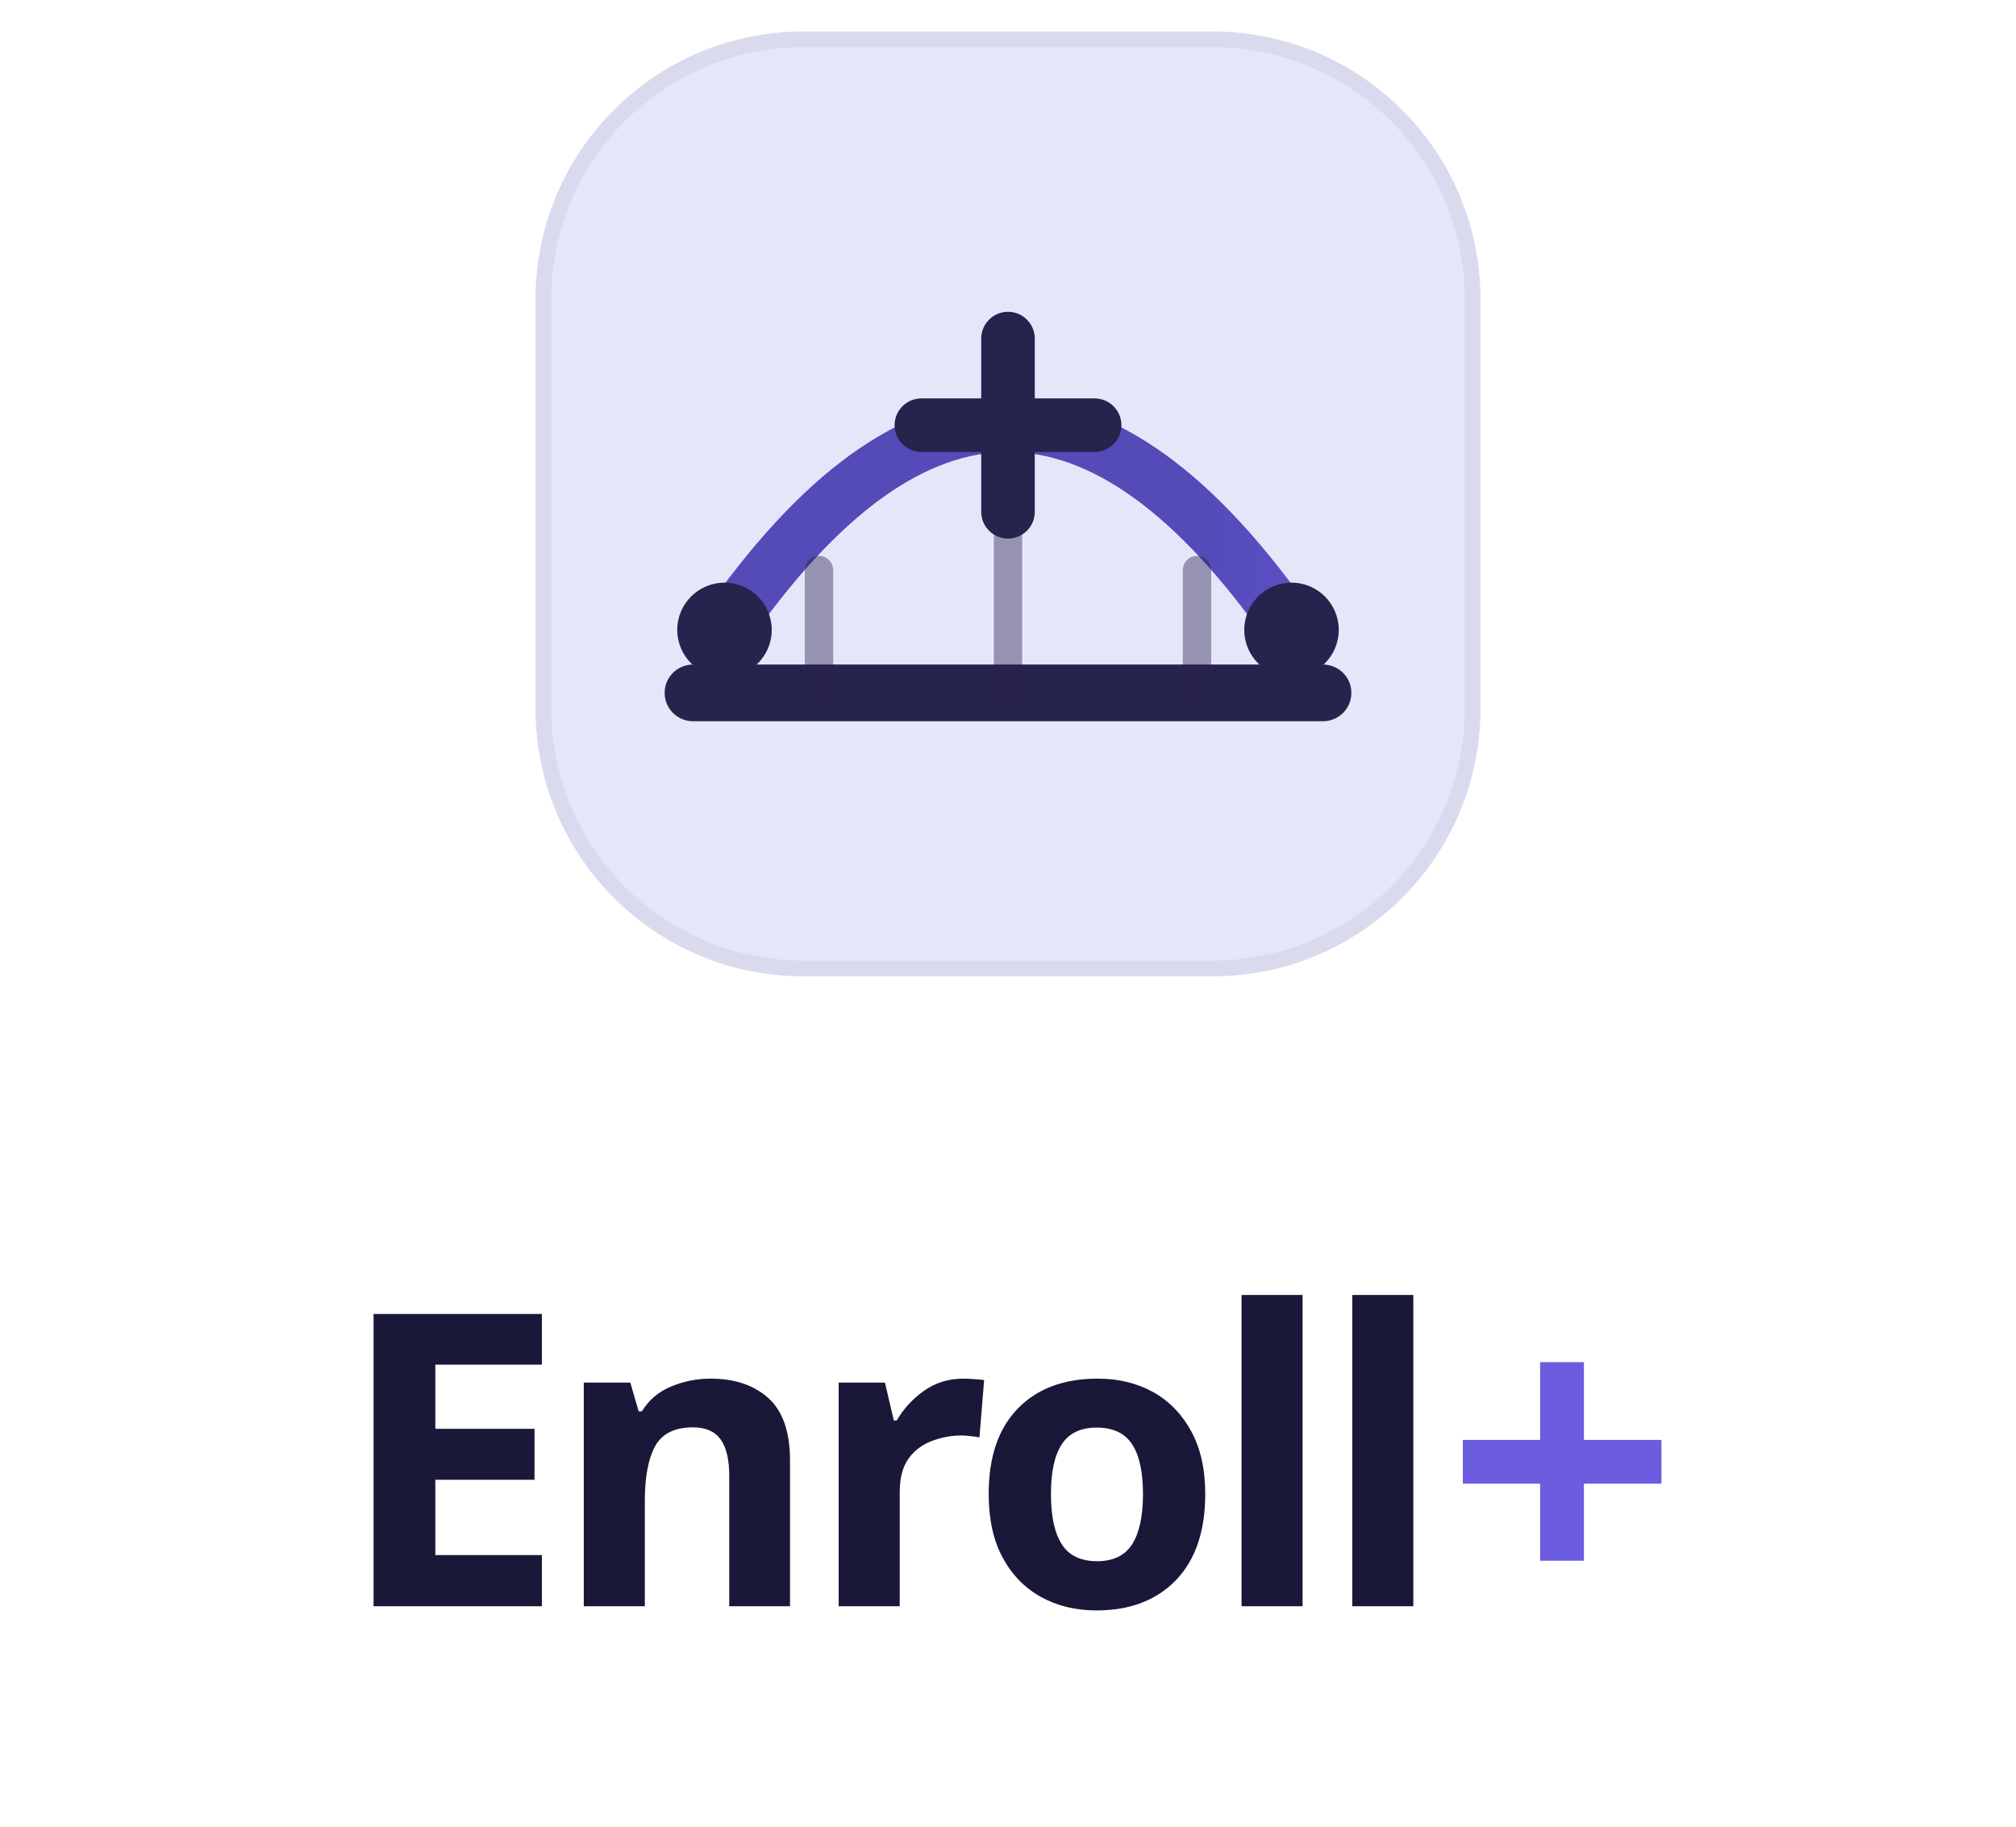
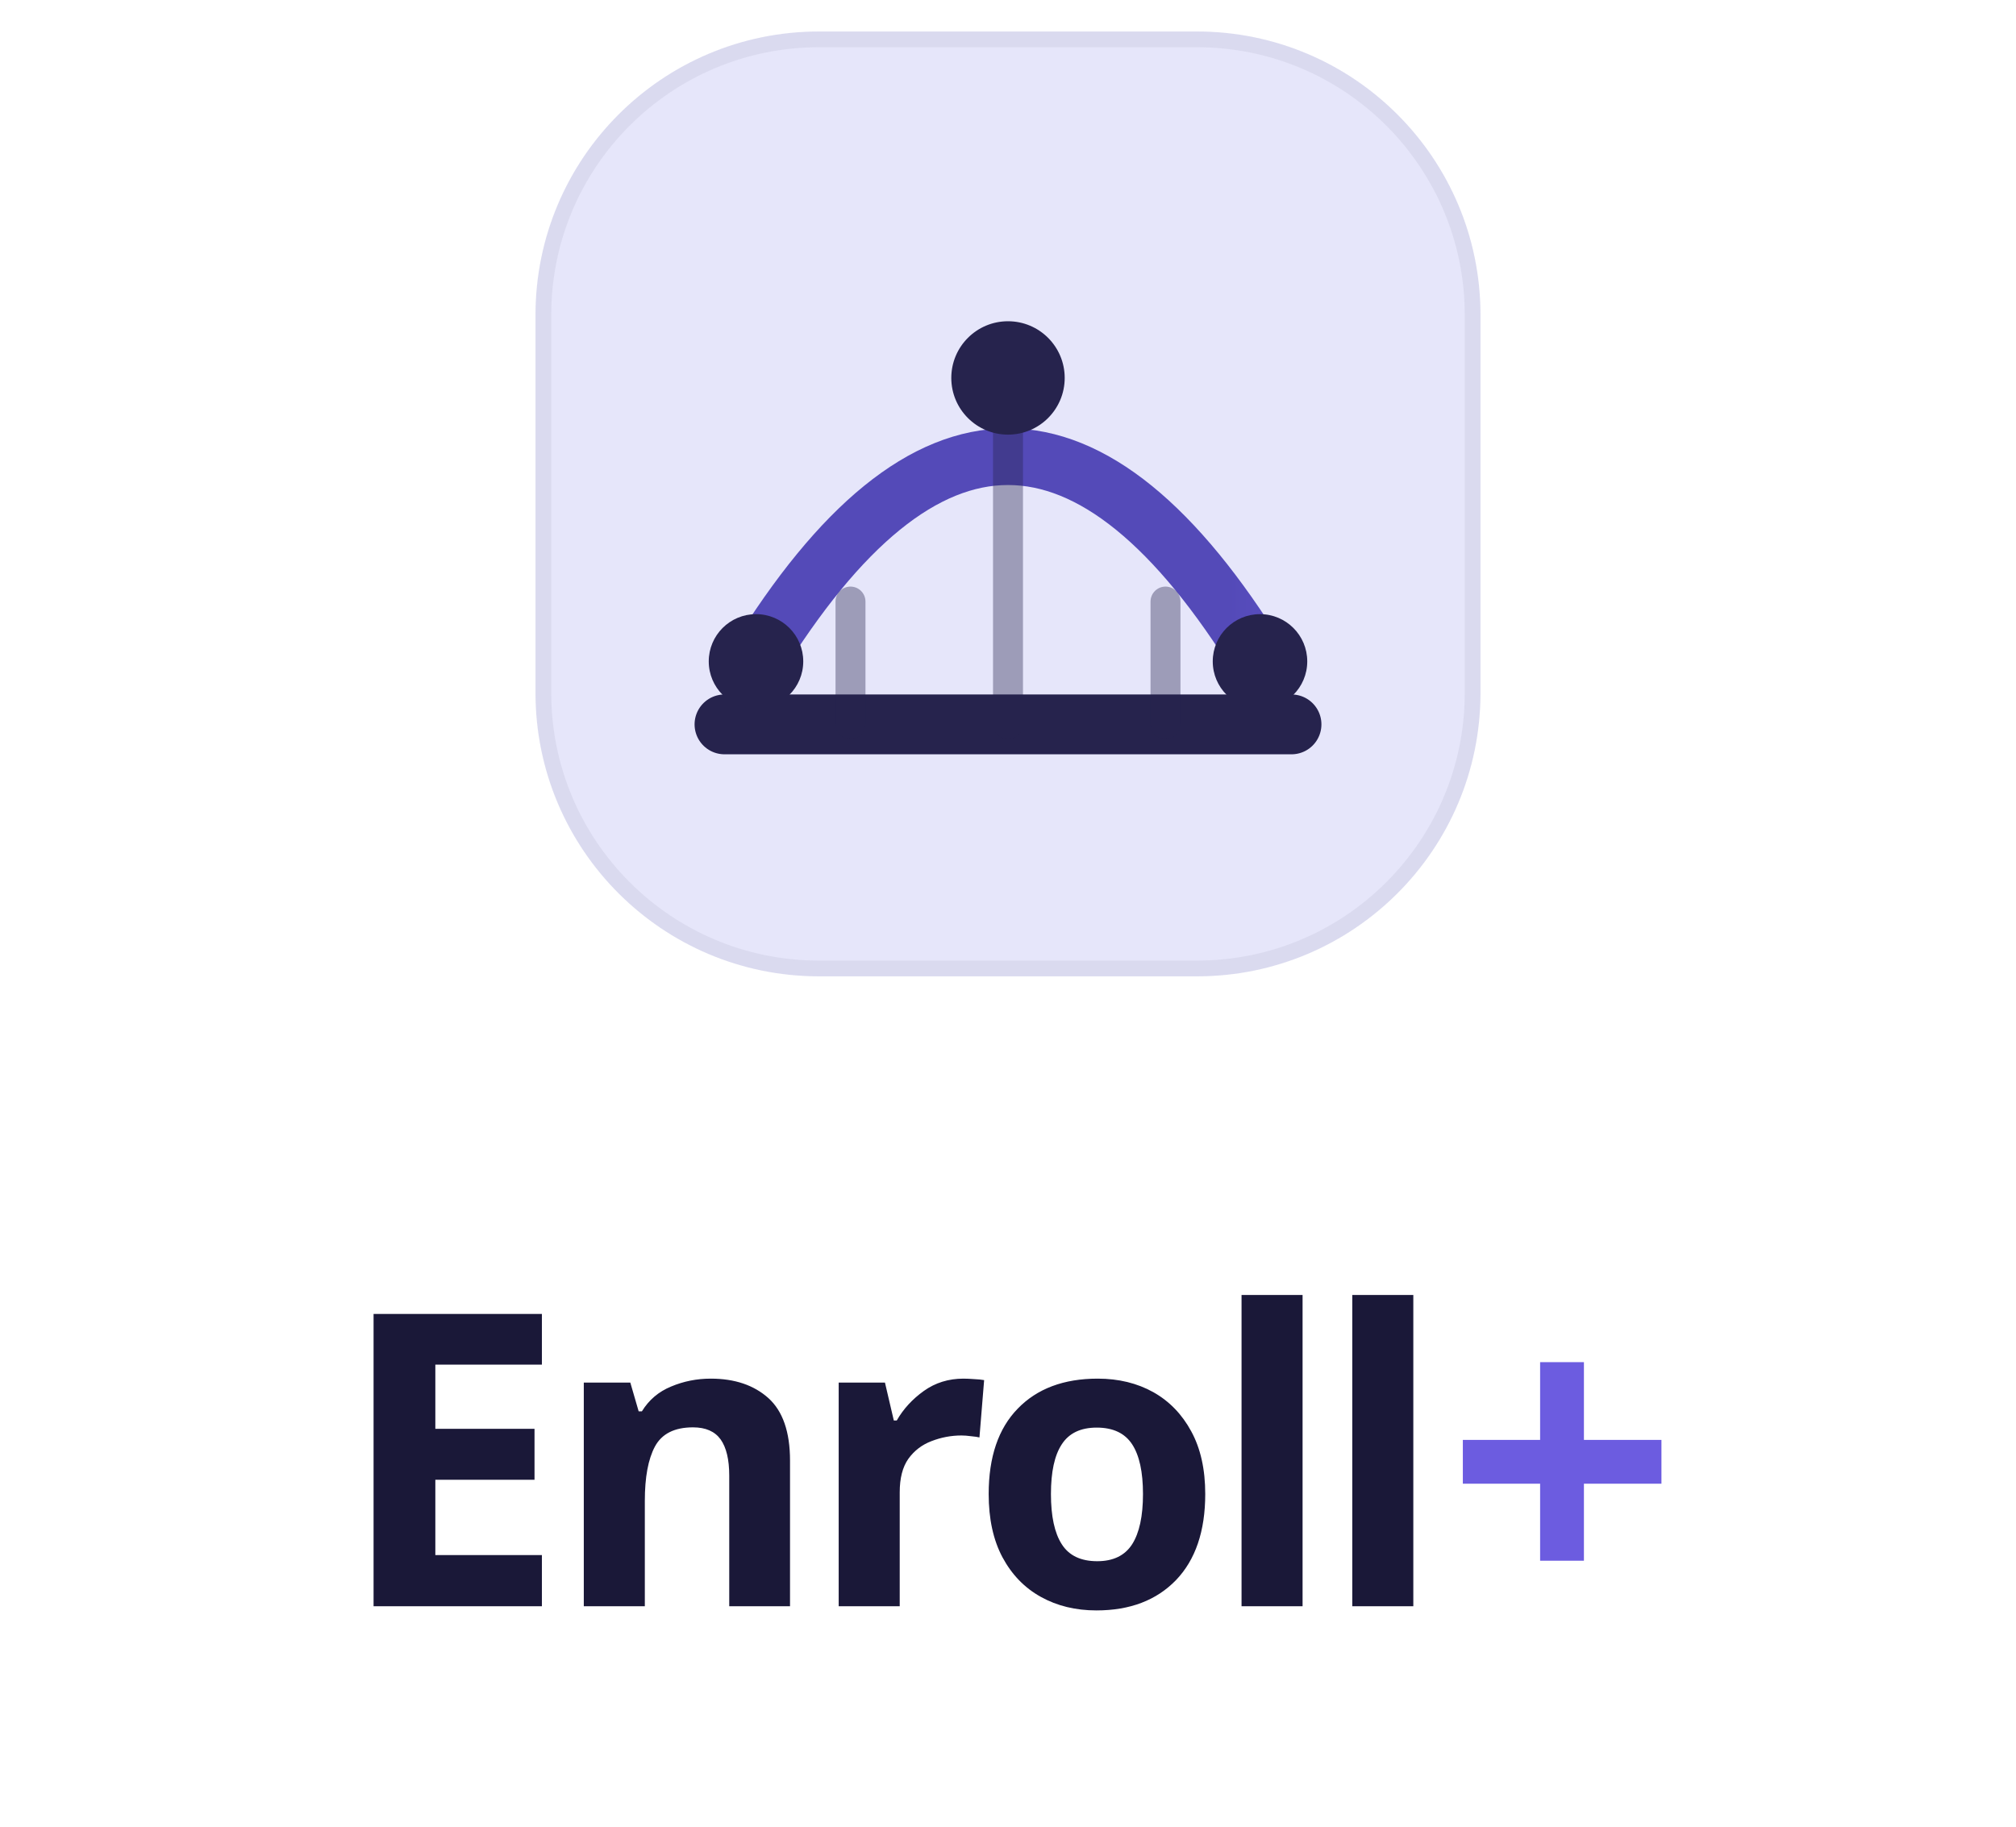
<svg xmlns="http://www.w3.org/2000/svg" viewBox="0 0 128 116" fill="none" role="img" aria-label="Enroll+">
  <defs>
-     <linearGradient id="ep-span-s" x1="44" y1="40" x2="84" y2="40" gradientUnits="userSpaceOnUse">
+     <linearGradient id="ep-span-s" x1="46" y1="42" x2="82" y2="42" gradientUnits="userSpaceOnUse">
      <stop offset="0" stop-color="#544AB8" />
      <stop offset="0.5" stop-color="#6C5CE0" />
      <stop offset="1" stop-color="#544AB8" />
    </linearGradient>
  </defs>
  <g transform="translate(32,0)">
-     <rect x="2" y="2" width="60" height="60" rx="17" fill="#E6E6FA" />
-     <rect x="2.5" y="2.5" width="59" height="59" rx="16.5" stroke="#26234D" stroke-opacity="0.06" />
-     <path d="M14 40 Q32 14 50 40" stroke="url(#ep-span-s)" stroke-width="3.4" stroke-linecap="round" />
-     <path d="M12 44 H52" stroke="#26234D" stroke-width="3.6" stroke-linecap="round" />
-     <path d="M20 36.2 V44" stroke="#26234D" stroke-opacity="0.42" stroke-width="1.8" stroke-linecap="round" />
-     <path d="M32 27 V44" stroke="#26234D" stroke-opacity="0.42" stroke-width="1.8" stroke-linecap="round" />
-     <path d="M44 36.2 V44" stroke="#26234D" stroke-opacity="0.42" stroke-width="1.8" stroke-linecap="round" />
-     <circle cx="14" cy="40" r="3" fill="#26234D" />
-     <circle cx="50" cy="40" r="3" fill="#26234D" />
-     <path d="M32 21.5 V32.5 M26.5 27 H37.5" stroke="#26234D" stroke-width="3.4" stroke-linecap="round" />
+     <rect x="2" y="2" width="60" height="60" rx="18" fill="#E6E6FA" />
+     <rect x="2.5" y="2.5" width="59" height="59" rx="17.5" stroke="#26234D" stroke-opacity="0.06" />
+     <path d="M16 42 Q32 16 48 42" stroke="url(#ep-span-s)" stroke-width="3.6" stroke-linecap="round" />
+     <path d="M14 46 H50" stroke="#26234D" stroke-width="3.8" stroke-linecap="round" />
+     <path d="M22 38.2 V46" stroke="#26234D" stroke-opacity="0.38" stroke-width="1.9" stroke-linecap="round" />
+     <path d="M32 26 V46" stroke="#26234D" stroke-opacity="0.38" stroke-width="1.9" stroke-linecap="round" />
+     <path d="M42 38.2 V46" stroke="#26234D" stroke-opacity="0.38" stroke-width="1.9" stroke-linecap="round" />
+     <circle cx="16" cy="42" r="3" fill="#26234D" />
+     <circle cx="48" cy="42" r="3" fill="#26234D" />
+     <circle cx="32" cy="24" r="3.6" fill="#26234D" />
  </g>
  <text x="64" y="102" text-anchor="middle" font-family="'Plus Jakarta Sans', ui-sans-serif, system-ui, sans-serif" font-size="26" font-weight="800" letter-spacing="-0.9" fill="#1A1838">Enroll<tspan fill="#6C5CE0">+</tspan>
  </text>
</svg>
